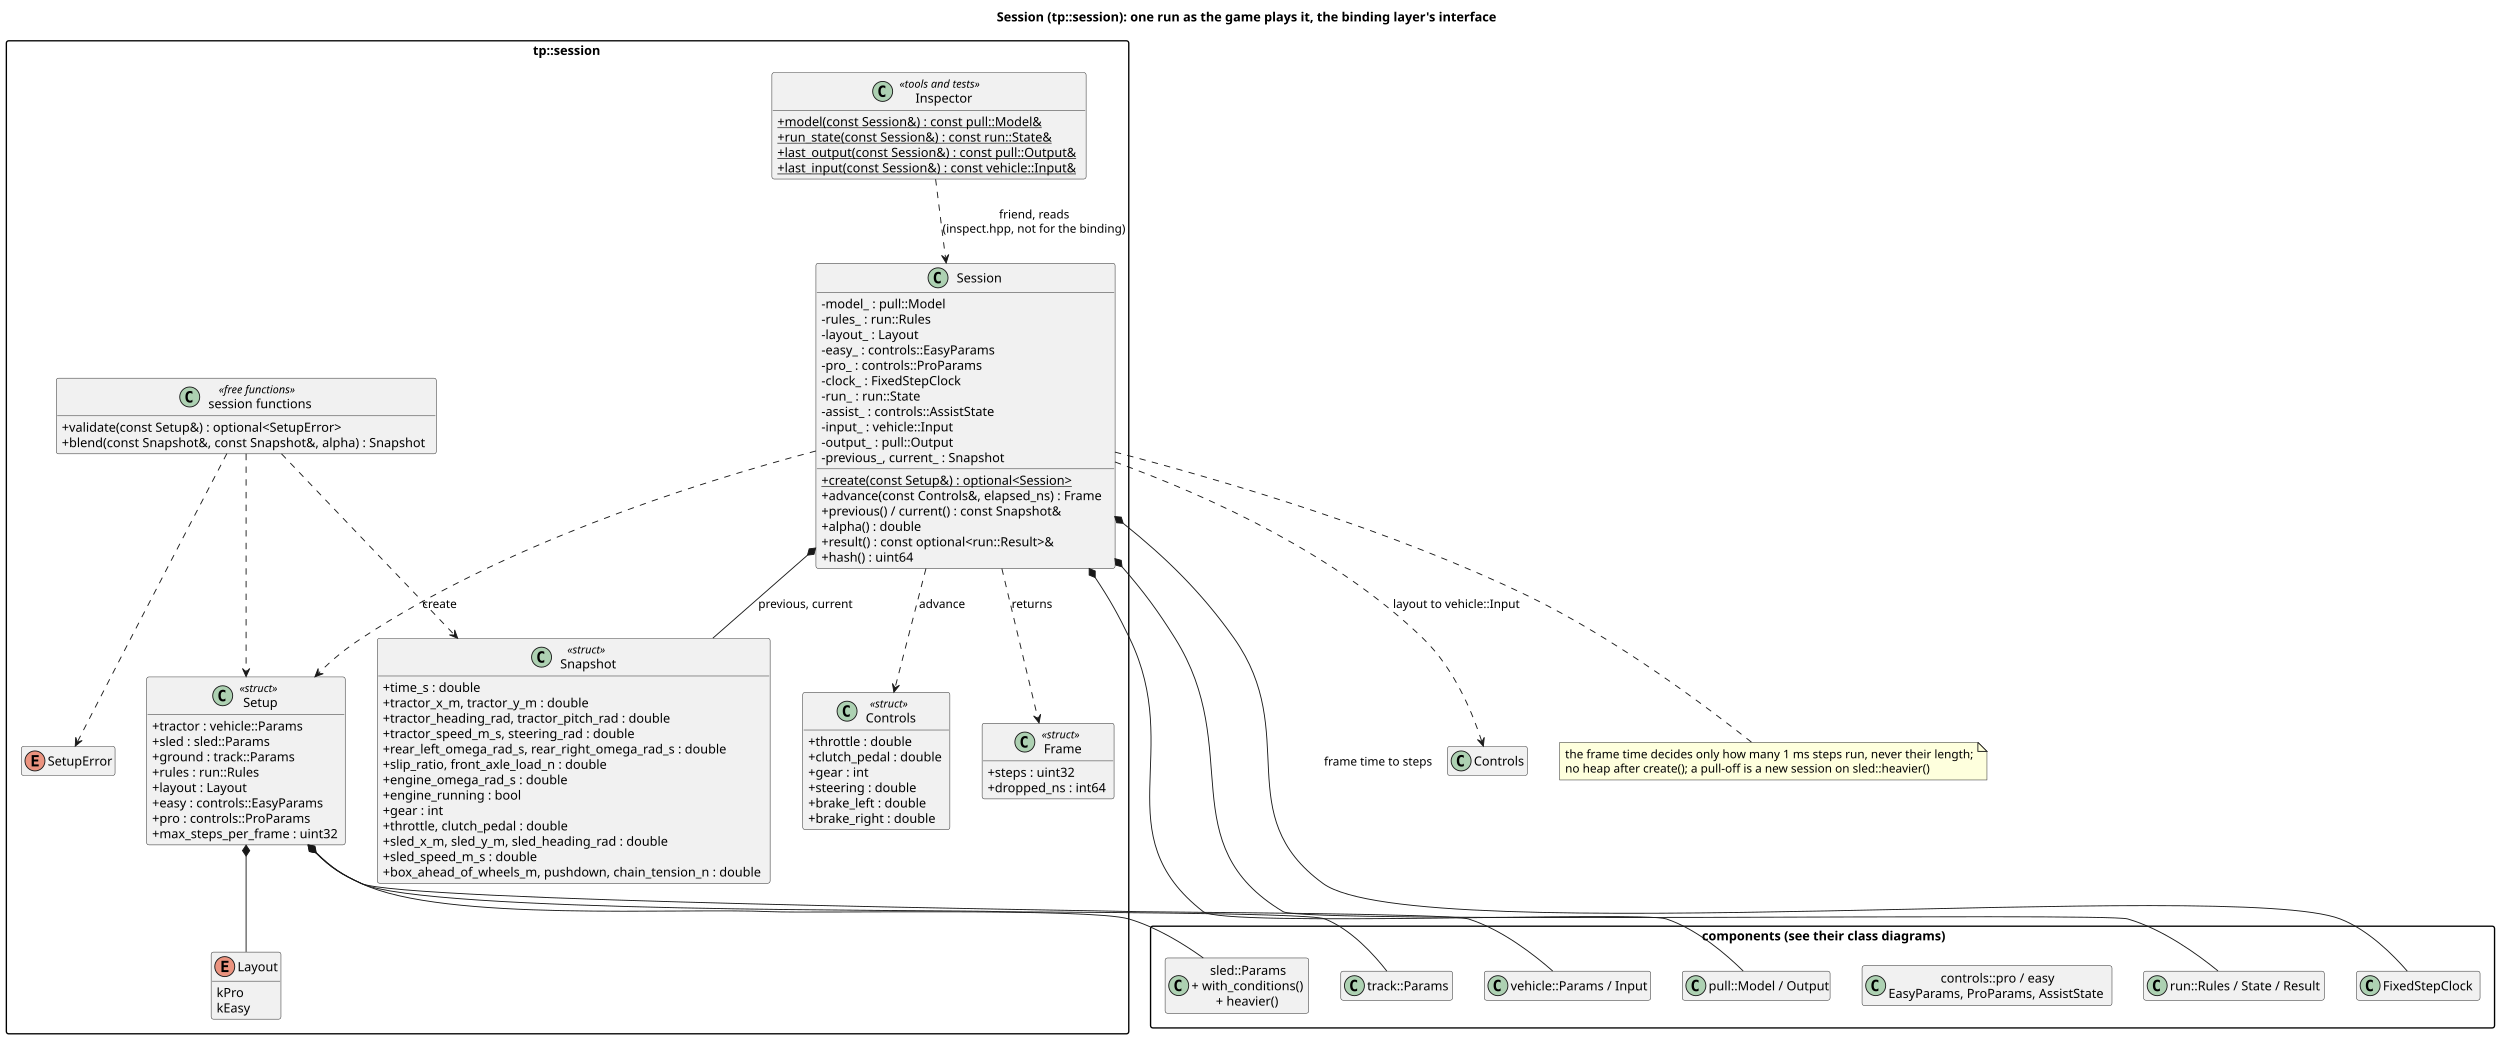
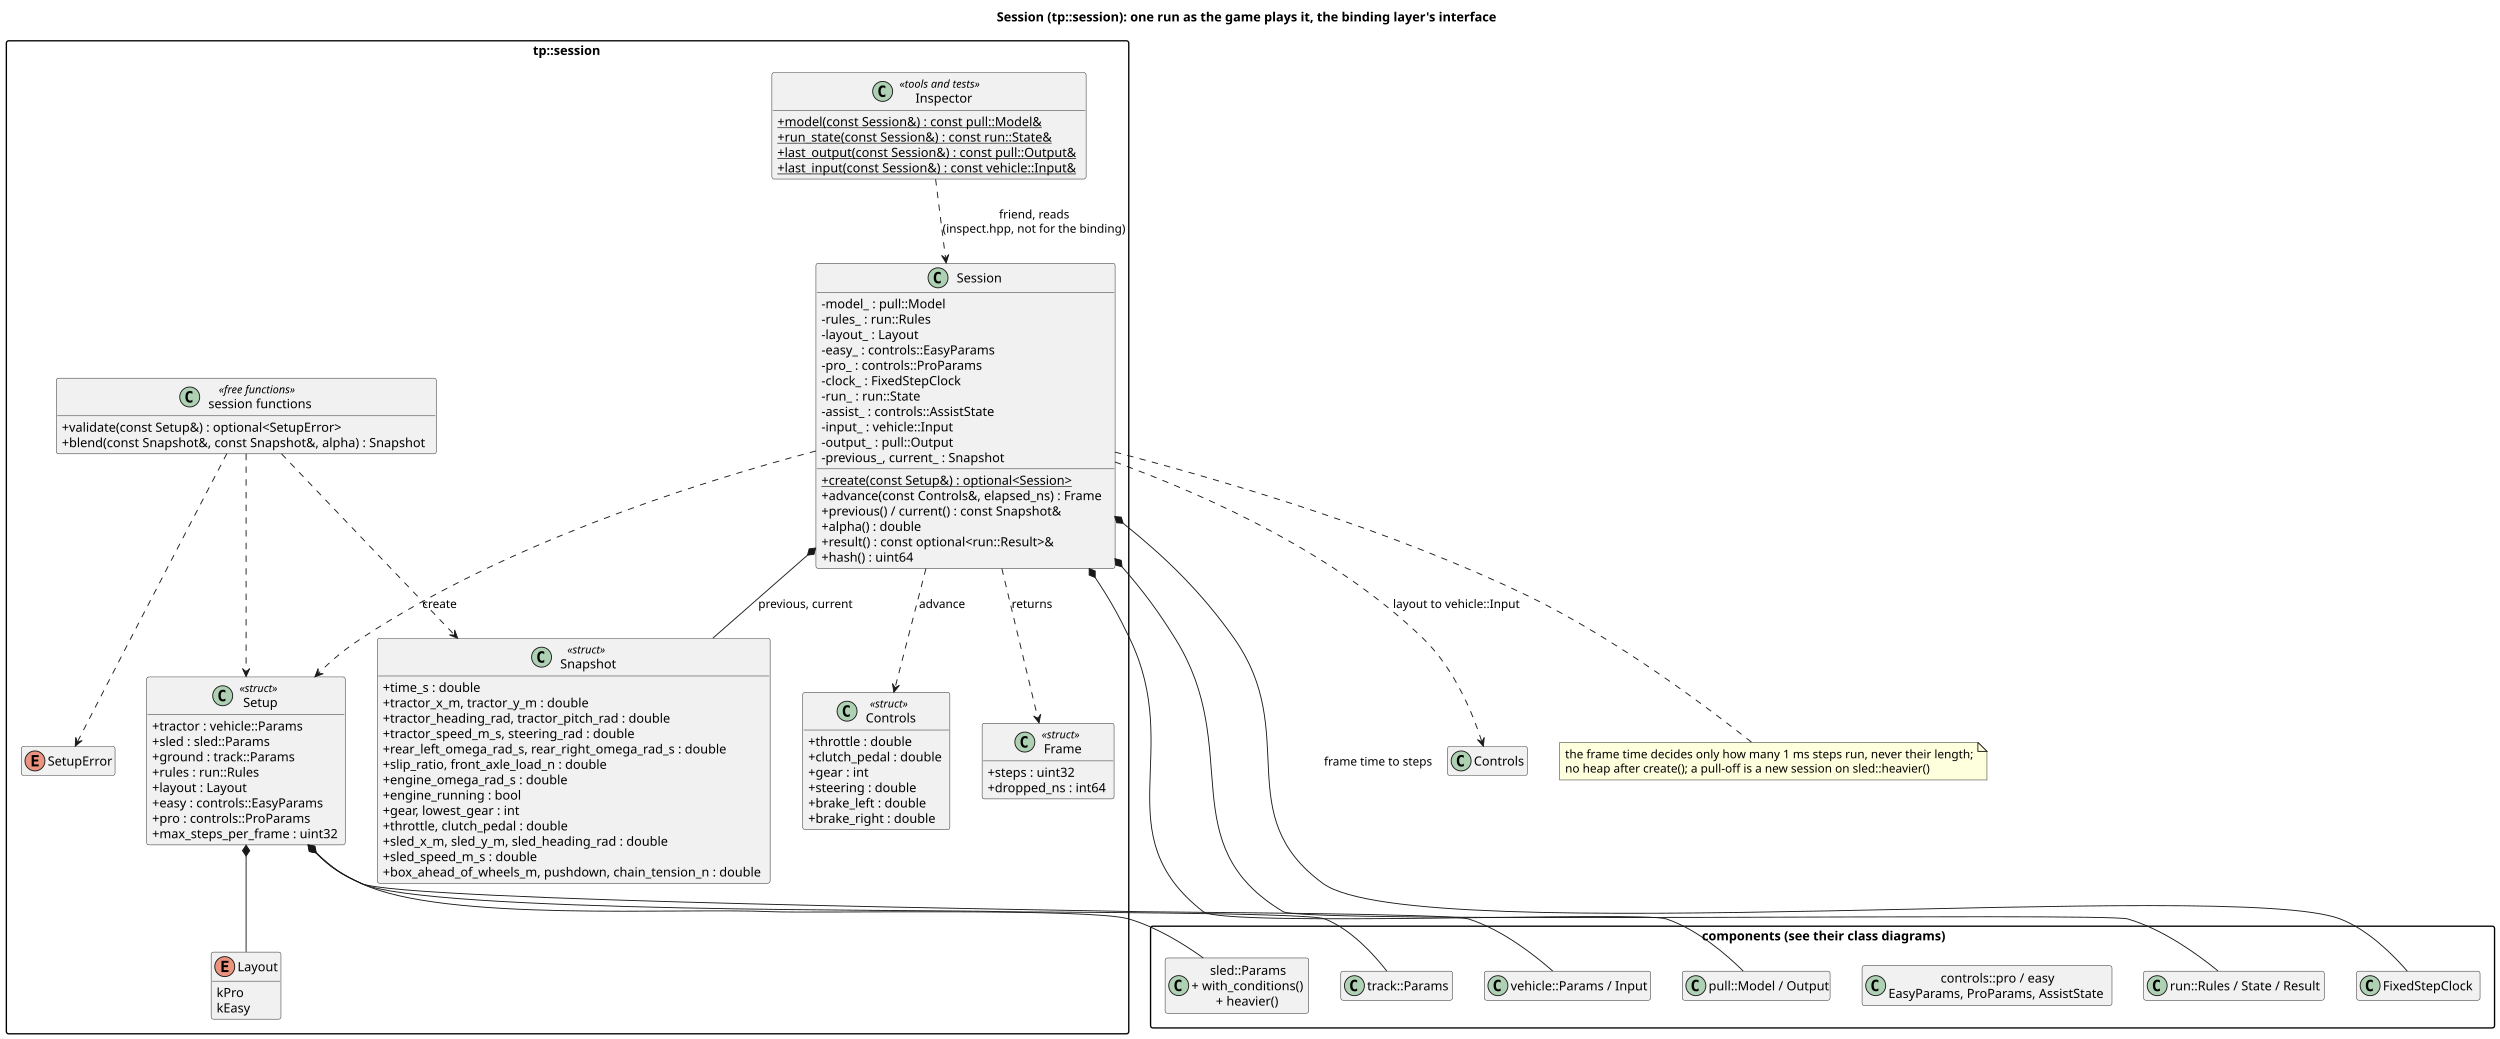
<svg xmlns="http://www.w3.org/2000/svg" contentStyleType="text/css" height="1144px" preserveAspectRatio="none" style="width:2753px;height:1144px;background:#FFFFFF;" version="1.1" viewBox="0 0 2753 1144" width="2753px" zoomAndPan="magnify">
  <defs />
  <g>
    <text fill="#000000" font-family="sans-serif" font-size="14" font-weight="bold" lengthAdjust="spacing" textLength="543.819" x="1097.59" y="23.562">Session (tp::session): one run as the game plays it, the binding layer's interface</text>
    <g id="cluster_components (see their class diagrams)">
      <rect fill="none" height="112" rx="2.5" ry="2.5" style="stroke:#000000;stroke-width:1.5;" width="1480" x="1267" y="1019.939" />
      <text fill="#000000" font-family="sans-serif" font-size="14" font-weight="bold" lengthAdjust="spacing" textLength="265.644" x="1874.178" y="1035.502">components (see their class diagrams)</text>
    </g>
    <g id="cluster_tp::session">
      <rect fill="none" height="1093.5" rx="2.5" ry="2.5" style="stroke:#000000;stroke-width:1.5;" width="1236" x="7" y="44.94" />
      <text fill="#000000" font-family="sans-serif" font-size="14" font-weight="bold" lengthAdjust="spacing" textLength="76.262" x="586.869" y="60.502">tp::session</text>
    </g>
    <g id="elem_Pull">
      <rect codeLine="7" fill="#F1F1F1" height="32" id="Pull" rx="2.5" ry="2.5" style="stroke:#181818;stroke-width:0.5;" width="162.778" x="1852.5" y="1069.439" />
      <ellipse cx="1867.5" cy="1085.439" fill="#ADD1B2" rx="11" ry="11" style="stroke:#181818;stroke-width:1.0;" />
      <path d="M1870.469,1091.08 Q1869.891,1091.377 1869.25,1091.518 Q1868.609,1091.674 1867.906,1091.674 Q1865.406,1091.674 1864.078,1090.033 Q1862.766,1088.377 1862.766,1085.252 Q1862.766,1082.127 1864.078,1080.471 Q1865.406,1078.814 1867.906,1078.814 Q1868.609,1078.814 1869.25,1078.971 Q1869.906,1079.127 1870.469,1079.424 L1870.469,1082.143 Q1869.844,1081.564 1869.25,1081.299 Q1868.656,1081.018 1868.031,1081.018 Q1866.688,1081.018 1866,1082.096 Q1865.312,1083.158 1865.312,1085.252 Q1865.312,1087.346 1866,1088.424 Q1866.688,1089.486 1868.031,1089.486 Q1868.656,1089.486 1869.25,1089.221 Q1869.844,1088.939 1870.469,1088.361 L1870.469,1091.08 Z " fill="#000000" />
      <text fill="#000000" font-family="sans-serif" font-size="14" lengthAdjust="spacing" textLength="130.778" x="1881.5" y="1090.532">pull::Model / Output</text>
    </g>
    <g id="elem_Run">
      <rect codeLine="8" fill="#F1F1F1" height="32" id="Run" rx="2.5" ry="2.5" style="stroke:#181818;stroke-width:0.5;" width="198.934" x="2360.5" y="1069.439" />
      <ellipse cx="2375.5" cy="1085.439" fill="#ADD1B2" rx="11" ry="11" style="stroke:#181818;stroke-width:1.0;" />
      <path d="M2378.469,1091.08 Q2377.891,1091.377 2377.25,1091.518 Q2376.609,1091.674 2375.906,1091.674 Q2373.406,1091.674 2372.078,1090.033 Q2370.766,1088.377 2370.766,1085.252 Q2370.766,1082.127 2372.078,1080.471 Q2373.406,1078.814 2375.906,1078.814 Q2376.609,1078.814 2377.25,1078.971 Q2377.906,1079.127 2378.469,1079.424 L2378.469,1082.143 Q2377.844,1081.564 2377.25,1081.299 Q2376.656,1081.018 2376.031,1081.018 Q2374.688,1081.018 2374,1082.096 Q2373.312,1083.158 2373.312,1085.252 Q2373.312,1087.346 2374,1088.424 Q2374.688,1089.486 2376.031,1089.486 Q2376.656,1089.486 2377.25,1089.221 Q2377.844,1088.939 2378.469,1088.361 L2378.469,1091.08 Z " fill="#000000" />
      <text fill="#000000" font-family="sans-serif" font-size="14" lengthAdjust="spacing" textLength="166.934" x="2389.5" y="1090.532">run::Rules / State / Result</text>
    </g>
    <g id="elem_Controls">
      <rect codeLine="9" fill="#F1F1F1" height="43.879" id="Controls" rx="2.5" ry="2.5" style="stroke:#181818;stroke-width:0.5;" width="275.223" x="2050.5" y="1063.439" />
      <ellipse cx="2065.5" cy="1085.379" fill="#ADD1B2" rx="11" ry="11" style="stroke:#181818;stroke-width:1.0;" />
      <path d="M2068.469,1091.02 Q2067.891,1091.316 2067.25,1091.457 Q2066.609,1091.613 2065.906,1091.613 Q2063.406,1091.613 2062.078,1089.973 Q2060.766,1088.316 2060.766,1085.191 Q2060.766,1082.066 2062.078,1080.41 Q2063.406,1078.754 2065.906,1078.754 Q2066.609,1078.754 2067.25,1078.91 Q2067.906,1079.066 2068.469,1079.363 L2068.469,1082.082 Q2067.844,1081.504 2067.25,1081.238 Q2066.656,1080.957 2066.031,1080.957 Q2064.688,1080.957 2064,1082.035 Q2063.312,1083.098 2063.312,1085.191 Q2063.312,1087.285 2064,1088.363 Q2064.688,1089.426 2066.031,1089.426 Q2066.656,1089.426 2067.25,1089.16 Q2067.844,1088.879 2068.469,1088.301 L2068.469,1091.02 Z " fill="#000000" />
      <text fill="#000000" font-family="sans-serif" font-size="14" lengthAdjust="spacing" textLength="128.194" x="2137.014" y="1082.002">controls::pro / easy</text>
      <text fill="#000000" font-family="sans-serif" font-size="14" lengthAdjust="spacing" textLength="243.223" x="2079.5" y="1098.941">EasyParams, ProParams, AssistState</text>
    </g>
    <g id="elem_Clock">
      <rect codeLine="10" fill="#F1F1F1" height="32" id="Clock" rx="2.5" ry="2.5" style="stroke:#181818;stroke-width:0.5;" width="136.023" x="2595" y="1069.439" />
      <ellipse cx="2610" cy="1085.439" fill="#ADD1B2" rx="11" ry="11" style="stroke:#181818;stroke-width:1.0;" />
      <path d="M2612.969,1091.08 Q2612.391,1091.377 2611.75,1091.518 Q2611.109,1091.674 2610.406,1091.674 Q2607.906,1091.674 2606.578,1090.033 Q2605.266,1088.377 2605.266,1085.252 Q2605.266,1082.127 2606.578,1080.471 Q2607.906,1078.814 2610.406,1078.814 Q2611.109,1078.814 2611.75,1078.971 Q2612.406,1079.127 2612.969,1079.424 L2612.969,1082.143 Q2612.344,1081.564 2611.75,1081.299 Q2611.156,1081.018 2610.531,1081.018 Q2609.188,1081.018 2608.5,1082.096 Q2607.812,1083.158 2607.812,1085.252 Q2607.812,1087.346 2608.5,1088.424 Q2609.188,1089.486 2610.531,1089.486 Q2611.156,1089.486 2611.75,1089.221 Q2612.344,1088.939 2612.969,1088.361 L2612.969,1091.08 Z " fill="#000000" />
      <text fill="#000000" font-family="sans-serif" font-size="14" lengthAdjust="spacing" textLength="104.022" x="2624" y="1090.532">FixedStepClock</text>
    </g>
    <g id="elem_Vehicle">
      <rect codeLine="11" fill="#F1F1F1" height="32" id="Vehicle" rx="2.5" ry="2.5" style="stroke:#181818;stroke-width:0.5;" width="183.286" x="1634.5" y="1069.439" />
      <ellipse cx="1649.5" cy="1085.439" fill="#ADD1B2" rx="11" ry="11" style="stroke:#181818;stroke-width:1.0;" />
      <path d="M1652.469,1091.08 Q1651.891,1091.377 1651.25,1091.518 Q1650.609,1091.674 1649.906,1091.674 Q1647.406,1091.674 1646.078,1090.033 Q1644.766,1088.377 1644.766,1085.252 Q1644.766,1082.127 1646.078,1080.471 Q1647.406,1078.814 1649.906,1078.814 Q1650.609,1078.814 1651.25,1078.971 Q1651.906,1079.127 1652.469,1079.424 L1652.469,1082.143 Q1651.844,1081.564 1651.25,1081.299 Q1650.656,1081.018 1650.031,1081.018 Q1648.688,1081.018 1648,1082.096 Q1647.312,1083.158 1647.312,1085.252 Q1647.312,1087.346 1648,1088.424 Q1648.688,1089.486 1650.031,1089.486 Q1650.656,1089.486 1651.25,1089.221 Q1651.844,1088.939 1652.469,1088.361 L1652.469,1091.08 Z " fill="#000000" />
      <text fill="#000000" font-family="sans-serif" font-size="14" lengthAdjust="spacing" textLength="151.286" x="1663.5" y="1090.532">vehicle::Params / Input</text>
    </g>
    <g id="elem_Sled">
      <rect codeLine="12" fill="#F1F1F1" height="60.818" id="Sled" rx="2.5" ry="2.5" style="stroke:#181818;stroke-width:0.5;" width="158.157" x="1283" y="1054.939" />
      <ellipse cx="1298" cy="1085.349" fill="#ADD1B2" rx="11" ry="11" style="stroke:#181818;stroke-width:1.0;" />
      <path d="M1300.969,1090.989 Q1300.391,1091.286 1299.75,1091.427 Q1299.109,1091.583 1298.406,1091.583 Q1295.906,1091.583 1294.578,1089.942 Q1293.266,1088.286 1293.266,1085.161 Q1293.266,1082.036 1294.578,1080.38 Q1295.906,1078.724 1298.406,1078.724 Q1299.109,1078.724 1299.75,1078.88 Q1300.406,1079.036 1300.969,1079.333 L1300.969,1082.052 Q1300.344,1081.474 1299.75,1081.208 Q1299.156,1080.927 1298.531,1080.927 Q1297.188,1080.927 1296.5,1082.005 Q1295.812,1083.067 1295.812,1085.161 Q1295.812,1087.255 1296.5,1088.333 Q1297.188,1089.396 1298.531,1089.396 Q1299.156,1089.396 1299.75,1089.13 Q1300.344,1088.849 1300.969,1088.271 L1300.969,1090.989 Z " fill="#000000" />
      <text fill="#000000" font-family="sans-serif" font-size="14" lengthAdjust="spacing" textLength="85.169" x="1332.494" y="1073.502">sled::Params</text>
      <text fill="#000000" font-family="sans-serif" font-size="14" lengthAdjust="spacing" textLength="126.157" x="1312" y="1090.441">+ with_conditions()</text>
      <text fill="#000000" font-family="sans-serif" font-size="14" lengthAdjust="spacing" textLength="72.406" x="1338.876" y="1107.381">+ heavier()</text>
    </g>
    <g id="elem_Track">
      <rect codeLine="13" fill="#F1F1F1" height="32" id="Track" rx="2.5" ry="2.5" style="stroke:#181818;stroke-width:0.5;" width="123.048" x="1476.5" y="1069.439" />
      <ellipse cx="1491.5" cy="1085.439" fill="#ADD1B2" rx="11" ry="11" style="stroke:#181818;stroke-width:1.0;" />
      <path d="M1494.469,1091.08 Q1493.891,1091.377 1493.25,1091.518 Q1492.609,1091.674 1491.906,1091.674 Q1489.406,1091.674 1488.078,1090.033 Q1486.766,1088.377 1486.766,1085.252 Q1486.766,1082.127 1488.078,1080.471 Q1489.406,1078.814 1491.906,1078.814 Q1492.609,1078.814 1493.25,1078.971 Q1493.906,1079.127 1494.469,1079.424 L1494.469,1082.143 Q1493.844,1081.564 1493.25,1081.299 Q1492.656,1081.018 1492.031,1081.018 Q1490.688,1081.018 1490,1082.096 Q1489.312,1083.158 1489.312,1085.252 Q1489.312,1087.346 1490,1088.424 Q1490.688,1089.486 1492.031,1089.486 Q1492.656,1089.486 1493.25,1089.221 Q1493.844,1088.939 1494.469,1088.361 L1494.469,1091.08 Z " fill="#000000" />
      <text fill="#000000" font-family="sans-serif" font-size="14" lengthAdjust="spacing" textLength="91.048" x="1505.5" y="1090.532">track::Params</text>
    </g>
    <g id="elem_Layout">
      <rect codeLine="17" fill="#F1F1F1" height="73.879" id="Layout" rx="2.5" ry="2.5" style="stroke:#181818;stroke-width:0.5;" width="76.898" x="232.5" y="1048.439" />
      <ellipse cx="247.5" cy="1064.439" fill="#EB937F" rx="11" ry="11" style="stroke:#181818;stroke-width:1.0;" />
      <path d="M251.609,1070.439 L243.891,1070.439 L243.891,1058.049 L251.609,1058.049 L251.609,1060.205 L246.344,1060.205 L246.344,1062.877 L251.109,1062.877 L251.109,1065.033 L246.344,1065.033 L246.344,1068.283 L251.609,1068.283 L251.609,1070.439 Z " fill="#000000" />
      <text fill="#000000" font-family="sans-serif" font-size="14" lengthAdjust="spacing" textLength="44.898" x="261.5" y="1069.532">Layout</text>
      <line style="stroke:#181818;stroke-width:0.5;" x1="233.5" x2="308.398" y1="1080.439" y2="1080.439" />
      <text fill="#000000" font-family="sans-serif" font-size="14" lengthAdjust="spacing" textLength="30.29" x="238.5" y="1098.002">kPro</text>
      <text fill="#000000" font-family="sans-serif" font-size="14" lengthAdjust="spacing" textLength="39.218" x="238.5" y="1114.941">kEasy</text>
    </g>
    <g id="elem_Setup">
      <rect codeLine="21" fill="#F1F1F1" height="184.975" id="Setup" rx="2.5" ry="2.5" style="stroke:#181818;stroke-width:0.5;" width="218.637" x="161.5" y="745.439" />
      <ellipse cx="245.231" cy="766.169" fill="#ADD1B2" rx="11" ry="11" style="stroke:#181818;stroke-width:1.0;" />
      <path d="M248.199,771.81 Q247.621,772.106 246.981,772.247 Q246.34,772.403 245.637,772.403 Q243.137,772.403 241.809,770.763 Q240.496,769.106 240.496,765.981 Q240.496,762.856 241.809,761.2 Q243.137,759.544 245.637,759.544 Q246.34,759.544 246.981,759.7 Q247.637,759.856 248.199,760.153 L248.199,762.872 Q247.574,762.294 246.981,762.028 Q246.387,761.747 245.762,761.747 Q244.418,761.747 243.731,762.825 Q243.043,763.888 243.043,765.981 Q243.043,768.075 243.731,769.153 Q244.418,770.216 245.762,770.216 Q246.387,770.216 246.981,769.95 Q247.574,769.669 248.199,769.091 L248.199,771.81 Z " fill="#000000" />
      <text fill="#000000" font-family="sans-serif" font-size="12" font-style="italic" lengthAdjust="spacing" textLength="46.676" x="263.731" y="762.064">«struct»</text>
      <text fill="#000000" font-family="sans-serif" font-size="14" lengthAdjust="spacing" textLength="38.575" x="267.781" y="778.521">Setup</text>
      <line style="stroke:#181818;stroke-width:0.5;" x1="162.5" x2="379.137" y1="786.898" y2="786.898" />
      <text fill="#000000" font-family="sans-serif" font-size="14" lengthAdjust="spacing" textLength="170.03" x="167.5" y="804.461">+tractor : vehicle::Params</text>
      <text fill="#000000" font-family="sans-serif" font-size="14" lengthAdjust="spacing" textLength="133.855" x="167.5" y="821.4">+sled : sled::Params</text>
      <text fill="#000000" font-family="sans-serif" font-size="14" lengthAdjust="spacing" textLength="159.592" x="167.5" y="838.34">+ground : track::Params</text>
      <text fill="#000000" font-family="sans-serif" font-size="14" lengthAdjust="spacing" textLength="119.779" x="167.5" y="855.279">+rules : run::Rules</text>
      <text fill="#000000" font-family="sans-serif" font-size="14" lengthAdjust="spacing" textLength="106.442" x="167.5" y="872.219">+layout : Layout</text>
      <text fill="#000000" font-family="sans-serif" font-size="14" lengthAdjust="spacing" textLength="195.33" x="167.5" y="889.158">+easy : controls::EasyParams</text>
      <text fill="#000000" font-family="sans-serif" font-size="14" lengthAdjust="spacing" textLength="177.358" x="167.5" y="906.098">+pro : controls::ProParams</text>
      <text fill="#000000" font-family="sans-serif" font-size="14" lengthAdjust="spacing" textLength="206.637" x="167.5" y="923.037">+max_steps_per_frame : uint32</text>
    </g>
    <g id="elem_SetupError">
      <rect codeLine="31" fill="#F1F1F1" height="32" id="SetupError" rx="2.5" ry="2.5" style="stroke:#181818;stroke-width:0.5;" width="103.196" x="23.5" y="821.939" />
      <ellipse cx="38.5" cy="837.939" fill="#EB937F" rx="11" ry="11" style="stroke:#181818;stroke-width:1.0;" />
      <path d="M42.609,843.939 L34.891,843.939 L34.891,831.549 L42.609,831.549 L42.609,833.705 L37.344,833.705 L37.344,836.377 L42.109,836.377 L42.109,838.533 L37.344,838.533 L37.344,841.783 L42.609,841.783 L42.609,843.939 Z " fill="#000000" />
      <text fill="#000000" font-family="sans-serif" font-size="14" lengthAdjust="spacing" textLength="71.196" x="52.5" y="843.032">SetupError</text>
    </g>
    <g id="elem_Controls">
      <rect codeLine="32" fill="#F1F1F1" height="151.096" id="Controls" rx="2.5" ry="2.5" style="stroke:#181818;stroke-width:0.5;" width="162.008" x="884" y="762.439" />
      <ellipse cx="932.795" cy="783.169" fill="#ADD1B2" rx="11" ry="11" style="stroke:#181818;stroke-width:1.0;" />
      <path d="M935.764,788.81 Q935.186,789.106 934.545,789.247 Q933.904,789.403 933.201,789.403 Q930.701,789.403 929.373,787.763 Q928.061,786.106 928.061,782.981 Q928.061,779.856 929.373,778.2 Q930.701,776.544 933.201,776.544 Q933.904,776.544 934.545,776.7 Q935.201,776.856 935.764,777.153 L935.764,779.872 Q935.139,779.294 934.545,779.028 Q933.951,778.747 933.326,778.747 Q931.982,778.747 931.295,779.825 Q930.607,780.888 930.607,782.981 Q930.607,785.075 931.295,786.153 Q931.982,787.216 933.326,787.216 Q933.951,787.216 934.545,786.95 Q935.139,786.669 935.764,786.091 L935.764,788.81 Z " fill="#000000" />
      <text fill="#000000" font-family="sans-serif" font-size="12" font-style="italic" lengthAdjust="spacing" textLength="46.676" x="957.916" y="779.064">«struct»</text>
      <text fill="#000000" font-family="sans-serif" font-size="14" lengthAdjust="spacing" textLength="55.918" x="953.295" y="795.521">Controls</text>
      <line style="stroke:#181818;stroke-width:0.5;" x1="885" x2="1045.008" y1="803.898" y2="803.898" />
      <text fill="#000000" font-family="sans-serif" font-size="14" lengthAdjust="spacing" textLength="113.777" x="890" y="821.461">+throttle : double</text>
      <text fill="#000000" font-family="sans-serif" font-size="14" lengthAdjust="spacing" textLength="150.008" x="890" y="838.4">+clutch_pedal : double</text>
      <text fill="#000000" font-family="sans-serif" font-size="14" lengthAdjust="spacing" textLength="67.293" x="890" y="855.34">+gear : int</text>
      <text fill="#000000" font-family="sans-serif" font-size="14" lengthAdjust="spacing" textLength="120.353" x="890" y="872.279">+steering : double</text>
      <text fill="#000000" font-family="sans-serif" font-size="14" lengthAdjust="spacing" textLength="131.79" x="890" y="889.219">+brake_left : double</text>
      <text fill="#000000" font-family="sans-serif" font-size="14" lengthAdjust="spacing" textLength="140.581" x="890" y="906.158">+brake_right : double</text>
    </g>
    <g id="elem_Snapshot">
      <rect codeLine="40" fill="#F1F1F1" height="269.672" id="Snapshot" rx="2.5" ry="2.5" style="stroke:#181818;stroke-width:0.5;" width="432.56" x="415.5" y="702.939" />
      <ellipse cx="596.365" cy="723.669" fill="#ADD1B2" rx="11" ry="11" style="stroke:#181818;stroke-width:1.0;" />
      <path d="M599.334,729.31 Q598.756,729.606 598.115,729.747 Q597.475,729.903 596.771,729.903 Q594.271,729.903 592.943,728.263 Q591.631,726.606 591.631,723.481 Q591.631,720.356 592.943,718.7 Q594.271,717.044 596.771,717.044 Q597.475,717.044 598.115,717.2 Q598.771,717.356 599.334,717.653 L599.334,720.372 Q598.709,719.794 598.115,719.528 Q597.521,719.247 596.896,719.247 Q595.553,719.247 594.865,720.325 Q594.178,721.388 594.178,723.481 Q594.178,725.575 594.865,726.653 Q595.553,727.716 596.896,727.716 Q597.521,727.716 598.115,727.45 Q598.709,727.169 599.334,726.591 L599.334,729.31 Z " fill="#000000" />
      <text fill="#000000" font-family="sans-serif" font-size="12" font-style="italic" lengthAdjust="spacing" textLength="46.676" x="624.692" y="719.564">«struct»</text>
      <text fill="#000000" font-family="sans-serif" font-size="14" lengthAdjust="spacing" textLength="62.33" x="616.865" y="736.021">Snapshot</text>
      <line style="stroke:#181818;stroke-width:0.5;" x1="416.5" x2="847.061" y1="744.398" y2="744.398" />
      <text fill="#000000" font-family="sans-serif" font-size="14" lengthAdjust="spacing" textLength="108.712" x="421.5" y="761.961">+time_s : double</text>
      <text fill="#000000" font-family="sans-serif" font-size="14" lengthAdjust="spacing" textLength="227.999" x="421.5" y="778.9">+tractor_x_m, tractor_y_m : double</text>
      <text fill="#000000" font-family="sans-serif" font-size="14" lengthAdjust="spacing" textLength="317.31" x="421.5" y="795.84">+tractor_heading_rad, tractor_pitch_rad : double</text>
      <text fill="#000000" font-family="sans-serif" font-size="14" lengthAdjust="spacing" textLength="280.034" x="421.5" y="812.779">+tractor_speed_m_s, steering_rad : double</text>
      <text fill="#000000" font-family="sans-serif" font-size="14" lengthAdjust="spacing" textLength="378.861" x="421.5" y="829.719">+rear_left_omega_rad_s, rear_right_omega_rad_s : double</text>
      <text fill="#000000" font-family="sans-serif" font-size="14" lengthAdjust="spacing" textLength="247.536" x="421.5" y="846.658">+slip_ratio, front_axle_load_n : double</text>
      <text fill="#000000" font-family="sans-serif" font-size="14" lengthAdjust="spacing" textLength="204.9" x="421.5" y="863.598">+engine_omega_rad_s : double</text>
      <text fill="#000000" font-family="sans-serif" font-size="14" lengthAdjust="spacing" textLength="151.491" x="421.5" y="880.537">+engine_running : bool</text>
-       <text fill="#000000" font-family="sans-serif" font-size="14" lengthAdjust="spacing" textLength="67.293" x="421.5" y="897.477">+gear : int</text>
+       <text fill="#000000" font-family="sans-serif" font-size="14" lengthAdjust="spacing" textLength="154.902" x="421.5" y="897.477">+gear, lowest_gear : int</text>
      <text fill="#000000" font-family="sans-serif" font-size="14" lengthAdjust="spacing" textLength="205.215" x="421.5" y="914.416">+throttle, clutch_pedal : double</text>
      <text fill="#000000" font-family="sans-serif" font-size="14" lengthAdjust="spacing" textLength="318.199" x="421.5" y="931.356">+sled_x_m, sled_y_m, sled_heading_rad : double</text>
      <text fill="#000000" font-family="sans-serif" font-size="14" lengthAdjust="spacing" textLength="173.722" x="421.5" y="948.295">+sled_speed_m_s : double</text>
      <text fill="#000000" font-family="sans-serif" font-size="14" lengthAdjust="spacing" textLength="420.56" x="421.5" y="965.234">+box_ahead_of_wheels_m, pushdown, chain_tension_n : double</text>
    </g>
    <g id="elem_Frame">
      <rect codeLine="55" fill="#F1F1F1" height="83.338" id="Frame" rx="2.5" ry="2.5" style="stroke:#181818;stroke-width:0.5;" width="145.301" x="1081.5" y="796.439" />
      <ellipse cx="1128.562" cy="817.169" fill="#ADD1B2" rx="11" ry="11" style="stroke:#181818;stroke-width:1.0;" />
      <path d="M1131.531,822.81 Q1130.953,823.106 1130.312,823.247 Q1129.672,823.403 1128.969,823.403 Q1126.469,823.403 1125.141,821.763 Q1123.828,820.106 1123.828,816.981 Q1123.828,813.856 1125.141,812.2 Q1126.469,810.544 1128.969,810.544 Q1129.672,810.544 1130.312,810.7 Q1130.969,810.856 1131.531,811.153 L1131.531,813.872 Q1130.906,813.294 1130.312,813.028 Q1129.719,812.747 1129.094,812.747 Q1127.75,812.747 1127.062,813.825 Q1126.375,814.888 1126.375,816.981 Q1126.375,819.075 1127.062,820.153 Q1127.75,821.216 1129.094,821.216 Q1129.719,821.216 1130.312,820.95 Q1130.906,820.669 1131.531,820.091 L1131.531,822.81 Z " fill="#000000" />
      <text fill="#000000" font-family="sans-serif" font-size="12" font-style="italic" lengthAdjust="spacing" textLength="46.676" x="1147.062" y="813.064">«struct»</text>
      <text fill="#000000" font-family="sans-serif" font-size="14" lengthAdjust="spacing" textLength="41.822" x="1149.489" y="829.521">Frame</text>
      <line style="stroke:#181818;stroke-width:0.5;" x1="1082.5" x2="1225.801" y1="837.898" y2="837.898" />
      <text fill="#000000" font-family="sans-serif" font-size="14" lengthAdjust="spacing" textLength="98.971" x="1087.5" y="855.461">+steps : uint32</text>
      <text fill="#000000" font-family="sans-serif" font-size="14" lengthAdjust="spacing" textLength="133.301" x="1087.5" y="872.4">+dropped_ns : int64</text>
    </g>
    <g id="elem_Session">
      <rect codeLine="59" fill="#F1F1F1" height="335.971" id="Session" rx="2.5" ry="2.5" style="stroke:#181818;stroke-width:0.5;" width="329.434" x="898.5" y="289.94" />
      <ellipse cx="1032.977" cy="305.94" fill="#ADD1B2" rx="11" ry="11" style="stroke:#181818;stroke-width:1.0;" />
      <path d="M1035.945,311.58 Q1035.367,311.877 1034.727,312.018 Q1034.086,312.174 1033.383,312.174 Q1030.883,312.174 1029.555,310.533 Q1028.242,308.877 1028.242,305.752 Q1028.242,302.627 1029.555,300.971 Q1030.883,299.315 1033.383,299.315 Q1034.086,299.315 1034.727,299.471 Q1035.383,299.627 1035.945,299.924 L1035.945,302.643 Q1035.32,302.065 1034.727,301.799 Q1034.133,301.518 1033.508,301.518 Q1032.164,301.518 1031.477,302.596 Q1030.789,303.658 1030.789,305.752 Q1030.789,307.846 1031.477,308.924 Q1032.164,309.986 1033.508,309.986 Q1034.133,309.986 1034.727,309.721 Q1035.32,309.44 1035.945,308.861 L1035.945,311.58 Z " fill="#000000" />
      <text fill="#000000" font-family="sans-serif" font-size="14" lengthAdjust="spacing" textLength="51.98" x="1053.477" y="311.032">Session</text>
      <line style="stroke:#181818;stroke-width:0.5;" x1="899.5" x2="1226.934" y1="321.94" y2="321.94" />
      <text fill="#000000" font-family="sans-serif" font-size="14" lengthAdjust="spacing" textLength="138.38" x="904.5" y="339.502">-model_ : pull::Model</text>
      <text fill="#000000" font-family="sans-serif" font-size="14" lengthAdjust="spacing" textLength="123.341" x="904.5" y="356.441">-rules_ : run::Rules</text>
      <text fill="#000000" font-family="sans-serif" font-size="14" lengthAdjust="spacing" textLength="110.004" x="904.5" y="373.381">-layout_ : Layout</text>
      <text fill="#000000" font-family="sans-serif" font-size="14" lengthAdjust="spacing" textLength="198.892" x="904.5" y="390.32">-easy_ : controls::EasyParams</text>
      <text fill="#000000" font-family="sans-serif" font-size="14" lengthAdjust="spacing" textLength="180.92" x="904.5" y="407.26">-pro_ : controls::ProParams</text>
      <text fill="#000000" font-family="sans-serif" font-size="14" lengthAdjust="spacing" textLength="164.22" x="904.5" y="424.199">-clock_ : FixedStepClock</text>
      <text fill="#000000" font-family="sans-serif" font-size="14" lengthAdjust="spacing" textLength="110.606" x="904.5" y="441.139">-run_ : run::State</text>
      <text fill="#000000" font-family="sans-serif" font-size="14" lengthAdjust="spacing" textLength="198.454" x="904.5" y="458.078">-assist_ : controls::AssistState</text>
      <text fill="#000000" font-family="sans-serif" font-size="14" lengthAdjust="spacing" textLength="146.603" x="904.5" y="475.018">-input_ : vehicle::Input</text>
      <text fill="#000000" font-family="sans-serif" font-size="14" lengthAdjust="spacing" textLength="144.108" x="904.5" y="491.957">-output_ : pull::Output</text>
      <text fill="#000000" font-family="sans-serif" font-size="14" lengthAdjust="spacing" textLength="206.575" x="904.5" y="508.897">-previous_, current_ : Snapshot</text>
      <line style="stroke:#181818;stroke-width:0.5;" x1="899.5" x2="1226.934" y1="516.273" y2="516.273" />
      <text fill="#000000" font-family="sans-serif" font-size="14" lengthAdjust="spacing" text-decoration="underline" textLength="284.942" x="904.5" y="533.836">+create(const Setup&amp;) : optional&lt;Session&gt;</text>
      <text fill="#000000" font-family="sans-serif" font-size="14" lengthAdjust="spacing" textLength="317.434" x="904.5" y="550.775">+advance(const Controls&amp;, elapsed_ns) : Frame</text>
      <text fill="#000000" font-family="sans-serif" font-size="14" lengthAdjust="spacing" textLength="271.592" x="904.5" y="567.715">+previous() / current() : const Snapshot&amp;</text>
      <text fill="#000000" font-family="sans-serif" font-size="14" lengthAdjust="spacing" textLength="112.718" x="904.5" y="584.654">+alpha() : double</text>
      <text fill="#000000" font-family="sans-serif" font-size="14" lengthAdjust="spacing" textLength="260.121" x="904.5" y="601.594">+result() : const optional&lt;run::Result&gt;&amp;</text>
      <text fill="#000000" font-family="sans-serif" font-size="14" lengthAdjust="spacing" textLength="105.438" x="904.5" y="618.533">+hash() : uint64</text>
    </g>
    <g id="elem_Inspector">
      <rect codeLine="78" fill="#F1F1F1" height="117.217" id="Inspector" rx="2.5" ry="2.5" style="stroke:#181818;stroke-width:0.5;" width="346.018" x="850" y="79.939" />
      <ellipse cx="971.977" cy="100.669" fill="#ADD1B2" rx="11" ry="11" style="stroke:#181818;stroke-width:1.0;" />
      <path d="M974.945,106.31 Q974.367,106.606 973.727,106.747 Q973.086,106.903 972.383,106.903 Q969.883,106.903 968.555,105.263 Q967.242,103.606 967.242,100.481 Q967.242,97.356 968.555,95.7 Q969.883,94.044 972.383,94.044 Q973.086,94.044 973.727,94.2 Q974.383,94.356 974.945,94.653 L974.945,97.372 Q974.32,96.794 973.727,96.528 Q973.133,96.247 972.508,96.247 Q971.164,96.247 970.477,97.325 Q969.789,98.388 969.789,100.481 Q969.789,102.575 970.477,103.653 Q971.164,104.716 972.508,104.716 Q973.133,104.716 973.727,104.45 Q974.32,104.169 974.945,103.591 L974.945,106.31 Z " fill="#000000" />
      <text fill="#000000" font-family="sans-serif" font-size="12" font-style="italic" lengthAdjust="spacing" textLength="97.564" x="990.477" y="96.564">«tools and tests»</text>
      <text fill="#000000" font-family="sans-serif" font-size="14" lengthAdjust="spacing" textLength="62.398" x="1008.06" y="113.022">Inspector</text>
      <line style="stroke:#181818;stroke-width:0.5;" x1="851" x2="1195.018" y1="121.398" y2="121.398" />
      <text fill="#000000" font-family="sans-serif" font-size="14" lengthAdjust="spacing" text-decoration="underline" textLength="296.188" x="856" y="138.961">+model(const Session&amp;) : const pull::Model&amp;</text>
      <text fill="#000000" font-family="sans-serif" font-size="14" lengthAdjust="spacing" text-decoration="underline" textLength="307.371" x="856" y="155.9">+run_state(const Session&amp;) : const run::State&amp;</text>
      <text fill="#000000" font-family="sans-serif" font-size="14" lengthAdjust="spacing" text-decoration="underline" textLength="331.522" x="856" y="172.84">+last_output(const Session&amp;) : const pull::Output&amp;</text>
      <text fill="#000000" font-family="sans-serif" font-size="14" lengthAdjust="spacing" text-decoration="underline" textLength="334.018" x="856" y="189.779">+last_input(const Session&amp;) : const vehicle::Input&amp;</text>
    </g>
    <g id="elem_SessionFns">
      <rect codeLine="85" fill="#F1F1F1" height="83.338" id="SessionFns" rx="2.5" ry="2.5" style="stroke:#181818;stroke-width:0.5;" width="418.424" x="62" y="416.44" />
      <ellipse cx="208.921" cy="437.169" fill="#ADD1B2" rx="11" ry="11" style="stroke:#181818;stroke-width:1.0;" />
      <path d="M211.89,442.81 Q211.312,443.106 210.671,443.247 Q210.031,443.403 209.328,443.403 Q206.828,443.403 205.5,441.763 Q204.187,440.106 204.187,436.981 Q204.187,433.856 205.5,432.2 Q206.828,430.544 209.328,430.544 Q210.031,430.544 210.671,430.7 Q211.328,430.856 211.89,431.153 L211.89,433.872 Q211.265,433.294 210.671,433.028 Q210.078,432.747 209.453,432.747 Q208.109,432.747 207.421,433.825 Q206.734,434.888 206.734,436.981 Q206.734,439.075 207.421,440.153 Q208.109,441.216 209.453,441.216 Q210.078,441.216 210.671,440.95 Q211.265,440.669 211.89,440.091 L211.89,442.81 Z " fill="#000000" />
      <text fill="#000000" font-family="sans-serif" font-size="12" font-style="italic" lengthAdjust="spacing" textLength="93.188" x="240.868" y="433.065">«free functions»</text>
      <text fill="#000000" font-family="sans-serif" font-size="14" lengthAdjust="spacing" textLength="116.081" x="229.421" y="449.522">session functions</text>
      <line style="stroke:#181818;stroke-width:0.5;" x1="63" x2="479.424" y1="457.898" y2="457.898" />
      <text fill="#000000" font-family="sans-serif" font-size="14" lengthAdjust="spacing" textLength="313.81" x="68" y="475.461">+validate(const Setup&amp;) : optional&lt;SetupError&gt;</text>
      <text fill="#000000" font-family="sans-serif" font-size="14" lengthAdjust="spacing" textLength="406.424" x="68" y="492.4">+blend(const Snapshot&amp;, const Snapshot&amp;, alpha) : Snapshot</text>
    </g>
    <g id="elem_Controls">
      <rect fill="#F1F1F1" height="32" id="Controls" rx="2.5" ry="2.5" style="stroke:#181818;stroke-width:0.5;" width="87.918" x="1594" y="821.939" />
      <ellipse cx="1609" cy="837.939" fill="#ADD1B2" rx="11" ry="11" style="stroke:#181818;stroke-width:1.0;" />
      <path d="M1611.969,843.58 Q1611.391,843.877 1610.75,844.018 Q1610.109,844.174 1609.406,844.174 Q1606.906,844.174 1605.578,842.533 Q1604.266,840.877 1604.266,837.752 Q1604.266,834.627 1605.578,832.971 Q1606.906,831.314 1609.406,831.314 Q1610.109,831.314 1610.75,831.471 Q1611.406,831.627 1611.969,831.924 L1611.969,834.643 Q1611.344,834.064 1610.75,833.799 Q1610.156,833.518 1609.531,833.518 Q1608.188,833.518 1607.5,834.596 Q1606.812,835.658 1606.812,837.752 Q1606.812,839.846 1607.5,840.924 Q1608.188,841.986 1609.531,841.986 Q1610.156,841.986 1610.75,841.721 Q1611.344,841.439 1611.969,840.861 L1611.969,843.58 Z " fill="#000000" />
      <text fill="#000000" font-family="sans-serif" font-size="14" lengthAdjust="spacing" textLength="55.918" x="1623" y="843.032">Controls</text>
    </g>
    <g id="elem_GMN37">
      <path d="M1717.5,817.439 L1717.5,858.898 L2188.035,858.898 L2188.035,827.439 L2178.035,817.439 L1717.5,817.439 " fill="#FEFFDD" style="stroke:#181818;stroke-width:0.5;" />
      <path d="M2178.035,817.439 L2178.035,827.439 L2188.035,827.439 L2178.035,817.439 " fill="#FEFFDD" style="stroke:#181818;stroke-width:1.0;" />
      <text fill="#000000" font-family="sans-serif" font-size="13" lengthAdjust="spacing" textLength="449.535" x="1723.5" y="835.033">the frame time decides only how many 1 ms steps run, never their length;</text>
      <text fill="#000000" font-family="sans-serif" font-size="13" lengthAdjust="spacing" textLength="413.626" x="1723.5" y="850.763">no heap after create(); a pull-off is a new session on sled::heavier()</text>
    </g>
    <g id="link_Inspector_Session">
      <path codeLine="84" d="M1030.29,197.31 C1033.61,223.69 1036.991,250.466 1041.171,283.696 " fill="none" id="Inspector-to-Session" style="stroke:#181818;stroke-width:1.0;stroke-dasharray:7.0,7.0;" />
      <polygon fill="#181818" points="1041.92,289.649,1044.765,280.221,1041.296,284.688,1036.828,281.219,1041.92,289.649" style="stroke:#181818;stroke-width:1.0;" />
      <text fill="#000000" font-family="sans-serif" font-size="13" lengthAdjust="spacing" textLength="78.07" x="1100.172" y="240.533">friend, reads</text>
      <text fill="#000000" font-family="sans-serif" font-size="13" lengthAdjust="spacing" textLength="202.414" x="1038" y="256.263">(inspect.hpp, not for the binding)</text>
    </g>
    <g id="link_Setup_Layout">
      <path codeLine="89" d="M271,942.699 C271,983.559 271,1017.319 271,1048.209 " fill="none" id="Setup-backto-Layout" style="stroke:#181818;stroke-width:1.0;" />
      <polygon fill="#181818" points="271,930.699,267,936.699,271,942.699,275,936.699,271,930.699" style="stroke:#181818;stroke-width:1.0;" />
    </g>
    <g id="link_Session_Setup">
      <path codeLine="90" d="M898.49,496.62 C757.63,533.99 553.52,600.62 398,702.939 C379.93,714.83 366.824,725.558 351.044,741.108 " fill="none" id="Session-to-Setup" style="stroke:#181818;stroke-width:1.0;stroke-dasharray:7.0,7.0;" />
      <polygon fill="#181818" points="346.77,745.319,355.988,741.851,350.331,741.81,350.373,736.153,346.77,745.319" style="stroke:#181818;stroke-width:1.0;" />
      <text fill="#000000" font-family="sans-serif" font-size="13" lengthAdjust="spacing" textLength="39.032" x="465" y="669.533">create</text>
    </g>
    <g id="link_Session_Controls">
      <path codeLine="91" d="M1019.66,626.11 C1007.31,673.74 995.986,717.432 985.856,756.492 " fill="none" id="Session-to-Controls" style="stroke:#181818;stroke-width:1.0;stroke-dasharray:7.0,7.0;" />
      <polygon fill="#181818" points="984.35,762.299,990.481,754.592,985.605,757.46,982.737,752.583,984.35,762.299" style="stroke:#181818;stroke-width:1.0;" />
      <text fill="#000000" font-family="sans-serif" font-size="13" lengthAdjust="spacing" textLength="52.552" x="1012" y="669.533">advance</text>
    </g>
    <g id="link_Session_Frame">
      <path codeLine="92" d="M1103.25,626.11 C1118.37,688.96 1132.885,749.236 1142.775,790.306 " fill="none" id="Session-to-Frame" style="stroke:#181818;stroke-width:1.0;stroke-dasharray:7.0,7.0;" />
      <polygon fill="#181818" points="1144.18,796.139,1145.962,786.453,1143.009,791.278,1138.184,788.326,1144.18,796.139" style="stroke:#181818;stroke-width:1.0;" />
      <text fill="#000000" font-family="sans-serif" font-size="13" lengthAdjust="spacing" textLength="43.85" x="1114" y="669.533">returns</text>
    </g>
    <g id="link_Session_Snapshot">
      <path codeLine="93" d="M889.189,611.372 C851.999,643.992 821.69,670.569 785.01,702.74 " fill="none" id="Session-backto-Snapshot" style="stroke:#181818;stroke-width:1.0;" />
      <polygon fill="#181818" points="898.21,603.46,891.062,604.409,889.189,611.372,896.337,610.423,898.21,603.46" style="stroke:#181818;stroke-width:1.0;" />
      <text fill="#000000" font-family="sans-serif" font-size="13" lengthAdjust="spacing" textLength="105.047" x="835" y="669.533">previous, current</text>
    </g>
    <g id="link_SessionFns_Setup">
      <path codeLine="94" d="M271,499.75 C271,558.069 271,660.84 271,739.1 " fill="none" id="SessionFns-to-Setup" style="stroke:#181818;stroke-width:1.0;stroke-dasharray:7.0,7.0;" />
      <polygon fill="#181818" points="271,745.1,275,736.1,271,740.1,267,736.1,271,745.1" style="stroke:#181818;stroke-width:1.0;" />
    </g>
    <g id="link_SessionFns_SetupError">
      <path codeLine="95" d="M249.82,499.49 C224.57,547.889 181.1,631.269 144,702.939 C121.74,745.929 98.36,791.422 85.58,816.322 " fill="none" id="SessionFns-to-SetupError" style="stroke:#181818;stroke-width:1.0;stroke-dasharray:7.0,7.0;" />
      <polygon fill="#181818" points="82.84,821.659,90.508,815.479,85.123,817.211,83.391,811.826,82.84,821.659" style="stroke:#181818;stroke-width:1.0;" />
    </g>
    <g id="link_SessionFns_Snapshot">
      <path codeLine="96" d="M309.98,499.75 C356.19,548.149 431.446,626.94 499.826,698.54 " fill="none" id="SessionFns-to-Snapshot" style="stroke:#181818;stroke-width:1.0;stroke-dasharray:7.0,7.0;" />
      <polygon fill="#181818" points="503.97,702.88,500.647,693.608,500.517,699.264,494.861,699.134,503.97,702.88" style="stroke:#181818;stroke-width:1.0;" />
    </g>
    <g id="link_Setup_Vehicle">
      <path codeLine="98" d="M347.722,939.107 C364.932,956.087 376.24,963.11 398,972.939 C441.37,992.529 1206.43,1002.549 1254,1003.939 C1274.16,1004.529 1597.76,1005.889 1617,1011.939 C1653.86,1023.519 1689.83,1051.689 1709.84,1069.31 " fill="none" id="Setup-backto-Vehicle" style="stroke:#181818;stroke-width:1.0;" />
      <polygon fill="#181818" points="339.18,930.679,340.642,937.741,347.722,939.107,346.26,932.046,339.18,930.679" style="stroke:#181818;stroke-width:1.0;" />
    </g>
    <g id="link_Setup_Sled">
      <path codeLine="99" d="M348.312,938.917 C365.423,955.797 376.54,962.83 398,972.939 C488.87,1015.769 748.64,999.47 849,1003.939 C892.74,1005.889 1200.96,999.679 1243,1011.939 C1272.84,1020.639 1302.71,1038.88 1325.06,1054.88 " fill="none" id="Setup-backto-Sled" style="stroke:#181818;stroke-width:1.0;" />
      <polygon fill="#181818" points="339.77,930.49,341.232,937.551,348.312,938.917,346.851,931.856,339.77,930.49" style="stroke:#181818;stroke-width:1.0;" />
    </g>
    <g id="link_Setup_Track">
      <path codeLine="100" d="M347.77,938.98 C364.98,955.97 376.28,963.029 398,972.939 C469.54,1005.58 1026.41,1001.33 1105,1003.939 C1124.66,1004.59 1440.75,1004.6 1459,1011.939 C1488.36,1023.75 1513.56,1051.85 1527.18,1069.389 " fill="none" id="Setup-backto-Track" style="stroke:#181818;stroke-width:1.0;" />
      <polygon fill="#181818" points="339.23,930.549,340.69,937.611,347.77,938.98,346.31,931.918,339.23,930.549" style="stroke:#181818;stroke-width:1.0;" />
    </g>
    <g id="link_Session_Pull">
      <path codeLine="101" d="M1206.041,636.028 C1222.601,660.898 1231.42,676.939 1244,702.939 C1304.33,827.649 1215.71,918.799 1325,1003.939 C1347.35,1021.35 1808.14,1002.919 1835,1011.939 C1869.33,1023.47 1901.72,1051.649 1919.61,1069.29 " fill="none" id="Session-backto-Pull" style="stroke:#181818;stroke-width:1.0;" />
      <polygon fill="#181818" points="1199.39,626.039,1199.386,633.251,1206.041,636.028,1206.045,628.817,1199.39,626.039" style="stroke:#181818;stroke-width:1.0;" />
    </g>
    <g id="link_Session_Run">
      <path codeLine="102" d="M1235.615,624.195 C1259.805,651.945 1275.03,672.659 1294,702.939 C1370.37,824.85 1289.53,930.12 1413,1003.939 C1435.17,1017.199 2318.18,1004.76 2343,1011.939 C2382.02,1023.23 2420.81,1051.499 2442.47,1069.209 " fill="none" id="Session-backto-Run" style="stroke:#181818;stroke-width:1.0;" />
      <polygon fill="#181818" points="1227.73,615.149,1228.657,622.301,1235.615,624.195,1234.688,617.044,1227.73,615.149" style="stroke:#181818;stroke-width:1.0;" />
    </g>
    <g id="link_Session_Clock">
      <path codeLine="103" d="M1236.878,576.308 C1284.338,614.298 1323.47,652.62 1359,702.939 C1432.63,807.22 1353.75,897.86 1457,972.939 C1557.71,1046.169 2460.8,967.189 2577,1011.939 C2607.98,1023.87 2635.74,1051.929 2650.89,1069.429 " fill="none" id="Session-backto-Clock" style="stroke:#181818;stroke-width:1.0;" />
      <polygon fill="#181818" points="1227.51,568.809,1229.695,575.682,1236.878,576.308,1234.694,569.436,1227.51,568.809" style="stroke:#181818;stroke-width:1.0;" />
      <text fill="#000000" font-family="sans-serif" font-size="13" lengthAdjust="spacing" textLength="118.873" x="1458" y="843.033">frame time to steps</text>
    </g>
    <g id="link_Session_Controls">
      <path codeLine="104" d="M1227.79,508.7 C1334.78,547.689 1471.56,610.909 1567,702.939 C1603.01,737.659 1622.83,788.952 1631.61,816.032 " fill="none" id="Session-to-Controls-1" style="stroke:#181818;stroke-width:1.0;stroke-dasharray:7.0,7.0;" />
      <polygon fill="#181818" points="1633.46,821.74,1634.489,811.944,1631.918,816.983,1626.879,814.412,1633.46,821.74" style="stroke:#181818;stroke-width:1.0;" />
      <text fill="#000000" font-family="sans-serif" font-size="13" lengthAdjust="spacing" textLength="139.287" x="1534" y="669.533">layout to vehicle::Input</text>
    </g>
    <g id="link_Session_GMN37">
      <path d="M1227.77,497.849 C1355.32,531.159 1534.52,584.97 1682,655.939 C1779.63,702.919 1882.84,780.899 1928.65,817.21 " fill="none" id="Session-GMN37" style="stroke:#181818;stroke-width:1.0;stroke-dasharray:7.0,7.0;" />
    </g>
  </g>
</svg>
